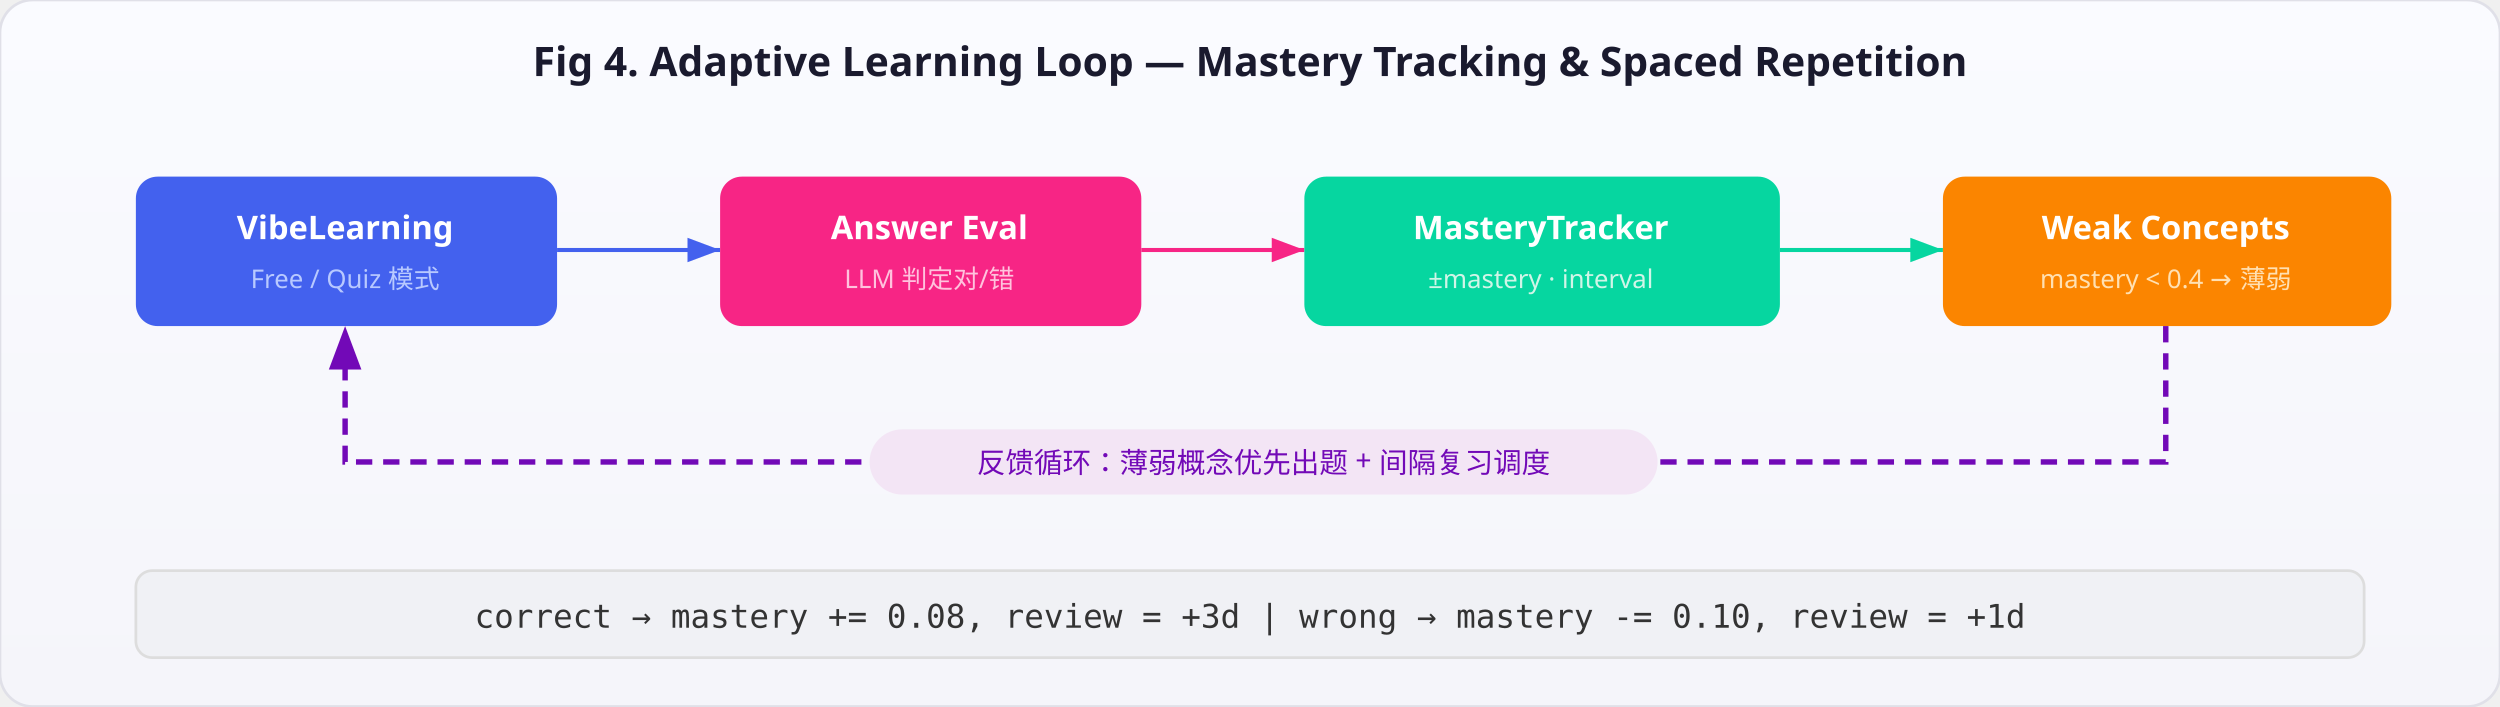
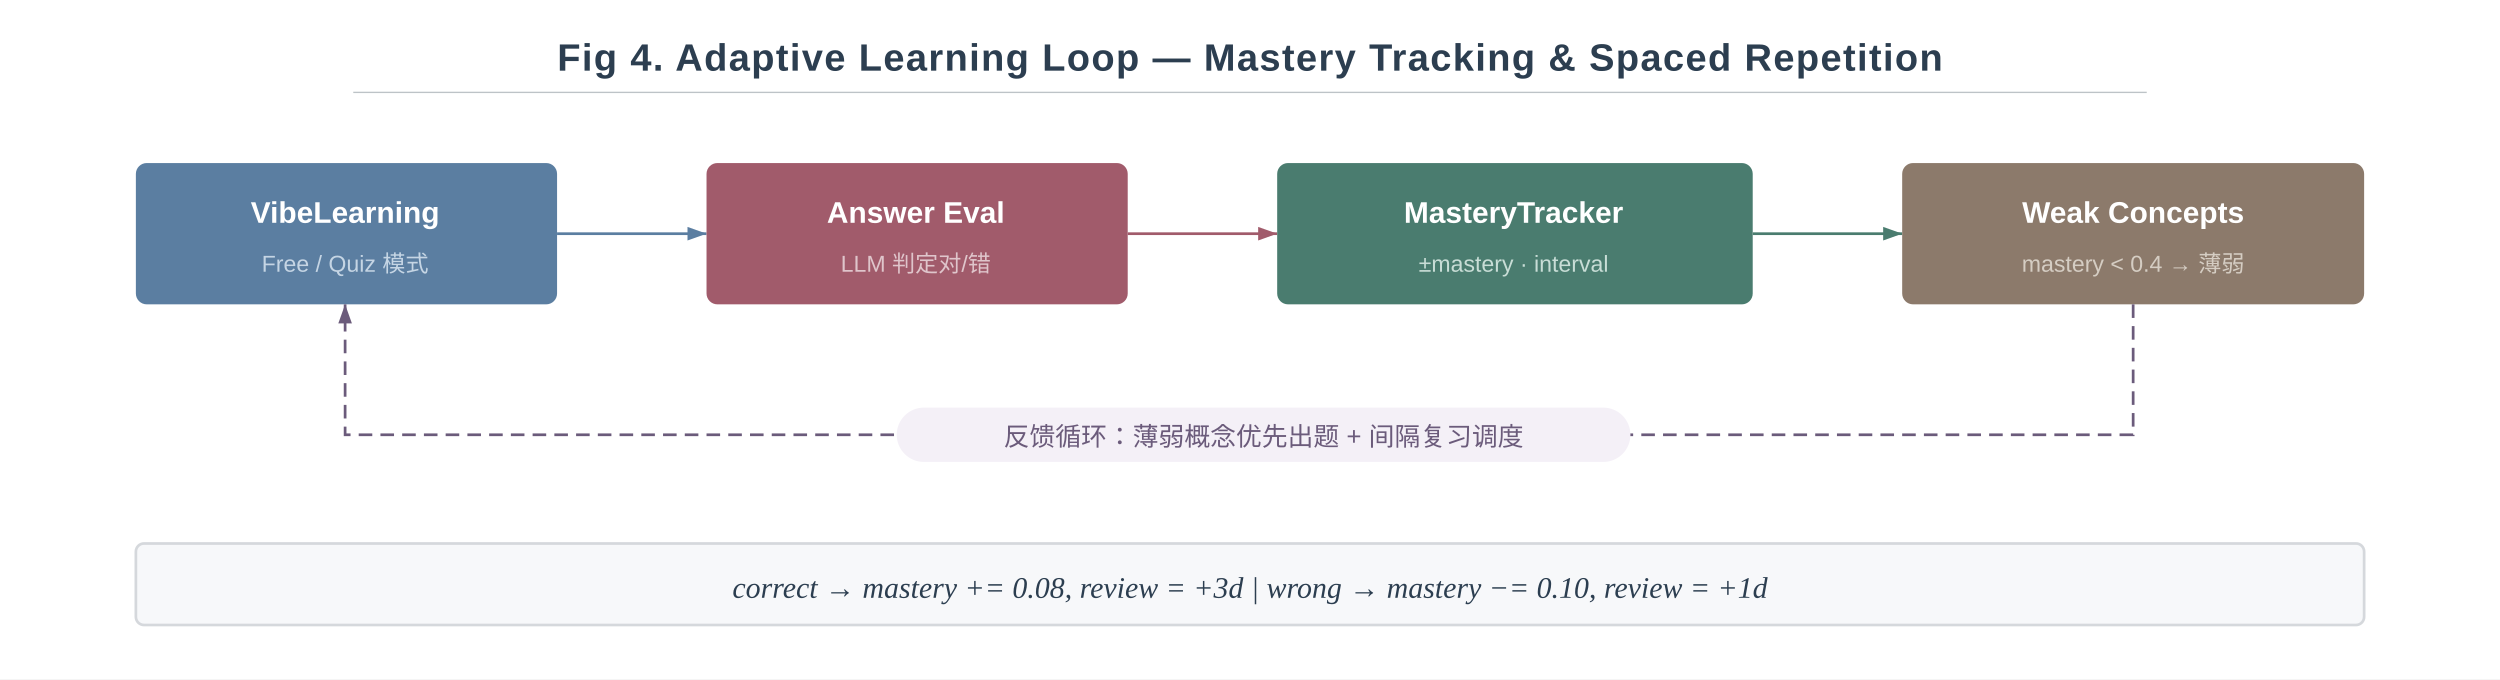
- <svg xmlns="http://www.w3.org/2000/svg" viewBox="0 0 920 260" width="920" height="260" font-family="Segoe UI, PingFang SC, Microsoft YaHei, sans-serif">
+ <svg xmlns="http://www.w3.org/2000/svg" viewBox="0 0 920 250" width="920" height="250" font-family="Helvetica Neue, Arial, PingFang SC, Microsoft YaHei, sans-serif">
  <defs>
-     <marker id="l1" markerWidth="8" markerHeight="6" refX="8" refY="3" orient="auto">
-       <path d="M0,0 L8,3 L0,6" fill="#4361ee" />
+     <marker id="l1" markerWidth="7" markerHeight="5" refX="7" refY="2.5" orient="auto">
+       <path d="M0,0 L7,2.5 L0,5" fill="#5b7ea1" />
    </marker>
-     <marker id="l2" markerWidth="8" markerHeight="6" refX="8" refY="3" orient="auto">
-       <path d="M0,0 L8,3 L0,6" fill="#7209b7" />
+     <marker id="l2" markerWidth="7" markerHeight="5" refX="7" refY="2.5" orient="auto">
+       <path d="M0,0 L7,2.5 L0,5" fill="#6b5b7b" />
    </marker>
-     <marker id="l3" markerWidth="8" markerHeight="6" refX="8" refY="3" orient="auto">
-       <path d="M0,0 L8,3 L0,6" fill="#f72585" />
+     <marker id="l3" markerWidth="7" markerHeight="5" refX="7" refY="2.5" orient="auto">
+       <path d="M0,0 L7,2.5 L0,5" fill="#a15b6b" />
    </marker>
-     <marker id="l5" markerWidth="8" markerHeight="6" refX="8" refY="3" orient="auto">
-       <path d="M0,0 L8,3 L0,6" fill="#06d6a0" />
+     <marker id="l5" markerWidth="7" markerHeight="5" refX="7" refY="2.5" orient="auto">
+       <path d="M0,0 L7,2.5 L0,5" fill="#4a7c6f" />
    </marker>
-     <linearGradient id="bg4" x1="0" y1="0" x2="0" y2="1">
-       <stop offset="0%" stop-color="#fafbff" />
-       <stop offset="100%" stop-color="#f5f5fa" />
-     </linearGradient>
  </defs>
-   <rect width="920" height="260" rx="12" fill="url(#bg4)" stroke="#e0e0e8" stroke-width="1" />
-   <text x="460" y="28" font-size="15" fill="#1a1a2e" text-anchor="middle" font-weight="700">Fig 4. Adaptive Learning Loop — Mastery Tracking &amp; Spaced Repetition</text>
-   <rect x="50" y="65" width="155" height="55" rx="8" fill="#4361ee" />
-   <text x="127" y="88" font-size="12" fill="#fff" text-anchor="middle" font-weight="600">VibeLearning</text>
-   <text x="127" y="106" font-size="9.5" fill="#b8c9ff" text-anchor="middle">Free / Quiz 模式</text>
-   <line x1="205" y1="92" x2="265" y2="92" stroke="#4361ee" stroke-width="1.5" marker-end="url(#l1)" />
-   <rect x="265" y="65" width="155" height="55" rx="8" fill="#f72585" />
-   <text x="342" y="88" font-size="12" fill="#fff" text-anchor="middle" font-weight="600">Answer Eval</text>
-   <text x="342" y="106" font-size="9.5" fill="#ffc2dd" text-anchor="middle">LLM 判定对/错</text>
-   <line x1="420" y1="92" x2="480" y2="92" stroke="#f72585" stroke-width="1.5" marker-end="url(#l3)" />
-   <rect x="480" y="65" width="175" height="55" rx="8" fill="#06d6a0" />
-   <text x="567" y="88" font-size="12" fill="#fff" text-anchor="middle" font-weight="600">MasteryTracker</text>
-   <text x="567" y="106" font-size="9.5" fill="#d0f5e7" text-anchor="middle">±mastery · interval</text>
-   <line x1="655" y1="92" x2="715" y2="92" stroke="#06d6a0" stroke-width="1.5" marker-end="url(#l5)" />
-   <rect x="715" y="65" width="165" height="55" rx="8" fill="#fb8500" />
-   <text x="797" y="88" font-size="12" fill="#fff" text-anchor="middle" font-weight="600">Weak Concepts</text>
-   <text x="797" y="106" font-size="9.5" fill="#ffe0b2" text-anchor="middle">mastery &lt; 0.4 → 薄弱</text>
-   <path d="M797,120 L797,170 L127,170 L127,120" fill="none" stroke="#7209b7" stroke-width="2" stroke-dasharray="6,4" marker-end="url(#l2)" />
-   <rect x="320" y="158" width="290" height="24" rx="12" fill="#f3e5f5" />
-   <text x="465" y="174" font-size="10.5" fill="#7209b7" text-anchor="middle" font-weight="500">反馈循环：薄弱概念优先出题 + 间隔复习调度</text>
-   <rect x="50" y="210" width="820" height="32" rx="6" fill="#f0f1f5" stroke="#ddd" />
-   <text x="460" y="231" font-size="12" text-anchor="middle" font-family="Consolas, JetBrains Mono, monospace" fill="#333">
-     correct → mastery += 0.08, review = +3d  |  wrong → mastery -= 0.10, review = +1d
+   <rect width="920" height="250" fill="#ffffff" />
+   <text x="460" y="26" font-size="14" fill="#2c3e50" text-anchor="middle" font-weight="700" letter-spacing="0.5">Fig 4.  Adaptive Learning Loop — Mastery Tracking &amp; Spaced Repetition</text>
+   <line x1="130" y1="34" x2="790" y2="34" stroke="#bdc3c7" stroke-width="0.5" />
+   <rect x="50" y="60" width="155" height="52" rx="4" fill="#5b7ea1" />
+   <text x="127" y="82" font-size="11" fill="#fff" text-anchor="middle" font-weight="600">VibeLearning</text>
+   <text x="127" y="100" font-size="8.5" fill="#c5d5e4" text-anchor="middle">Free / Quiz 模式</text>
+   <line x1="205" y1="86" x2="260" y2="86" stroke="#5b7ea1" stroke-width="1" marker-end="url(#l1)" />
+   <rect x="260" y="60" width="155" height="52" rx="4" fill="#a15b6b" />
+   <text x="337" y="82" font-size="11" fill="#fff" text-anchor="middle" font-weight="600">Answer Eval</text>
+   <text x="337" y="100" font-size="8.5" fill="#dfc5cb" text-anchor="middle">LLM 判定对/错</text>
+   <line x1="415" y1="86" x2="470" y2="86" stroke="#a15b6b" stroke-width="1" marker-end="url(#l3)" />
+   <rect x="470" y="60" width="175" height="52" rx="4" fill="#4a7c6f" />
+   <text x="557" y="82" font-size="11" fill="#fff" text-anchor="middle" font-weight="600">MasteryTracker</text>
+   <text x="557" y="100" font-size="8.5" fill="#c8ddd6" text-anchor="middle">±mastery · interval</text>
+   <line x1="645" y1="86" x2="700" y2="86" stroke="#4a7c6f" stroke-width="1" marker-end="url(#l5)" />
+   <rect x="700" y="60" width="170" height="52" rx="4" fill="#8c7a6b" />
+   <text x="785" y="82" font-size="11" fill="#fff" text-anchor="middle" font-weight="600">Weak Concepts</text>
+   <text x="785" y="100" font-size="8.5" fill="#d5cdc3" text-anchor="middle">mastery &lt; 0.4 → 薄弱</text>
+   <path d="M785,112 L785,160 L127,160 L127,112" fill="none" stroke="#6b5b7b" stroke-width="1" stroke-dasharray="5,3" marker-end="url(#l2)" />
+   <rect x="330" y="150" width="270" height="20" rx="10" fill="#f4f0f7" />
+   <text x="465" y="164" font-size="9.5" fill="#6b5b7b" text-anchor="middle" font-weight="500">反馈循环：薄弱概念优先出题 + 间隔复习调度</text>
+   <rect x="50" y="200" width="820" height="30" rx="3" fill="#f7f8fa" stroke="#d5d8dc" />
+   <text x="460" y="220" font-size="11" text-anchor="middle" font-family="Georgia, Times New Roman, serif" fill="#2c3e50" font-style="italic">
+     correct → mastery += 0.08, review = +3d   |   wrong → mastery −= 0.10, review = +1d
  </text>
</svg>
